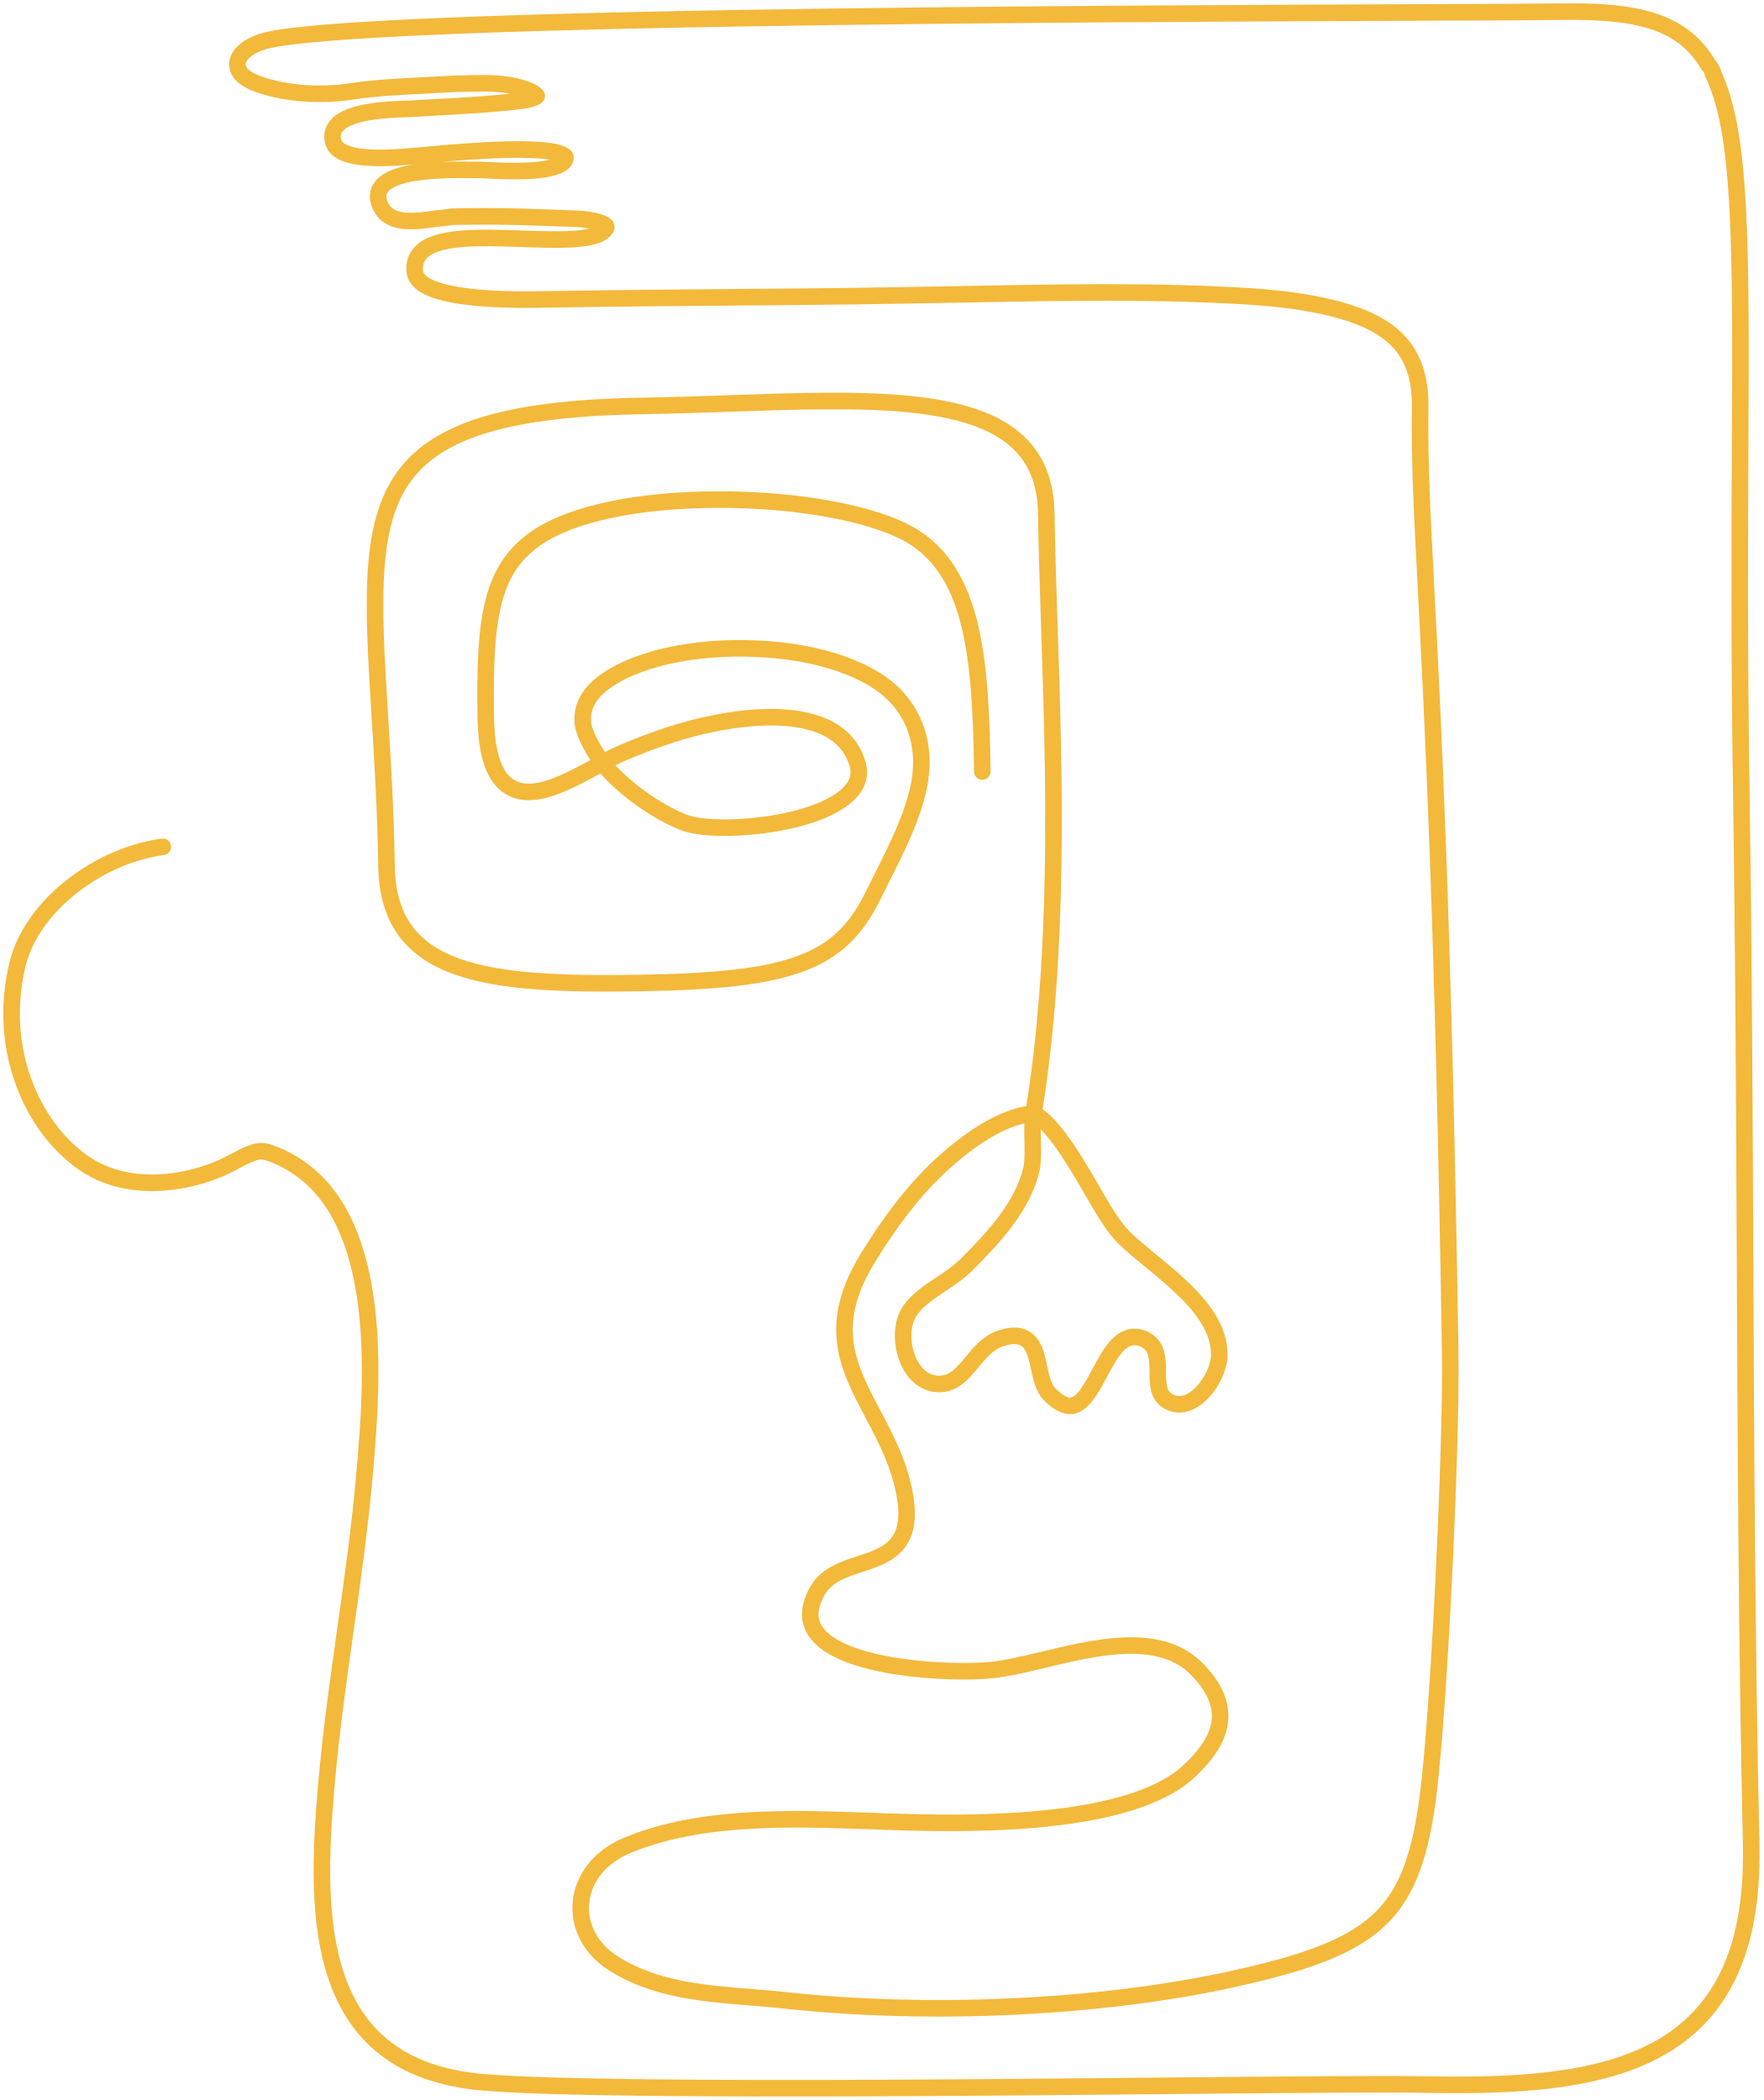
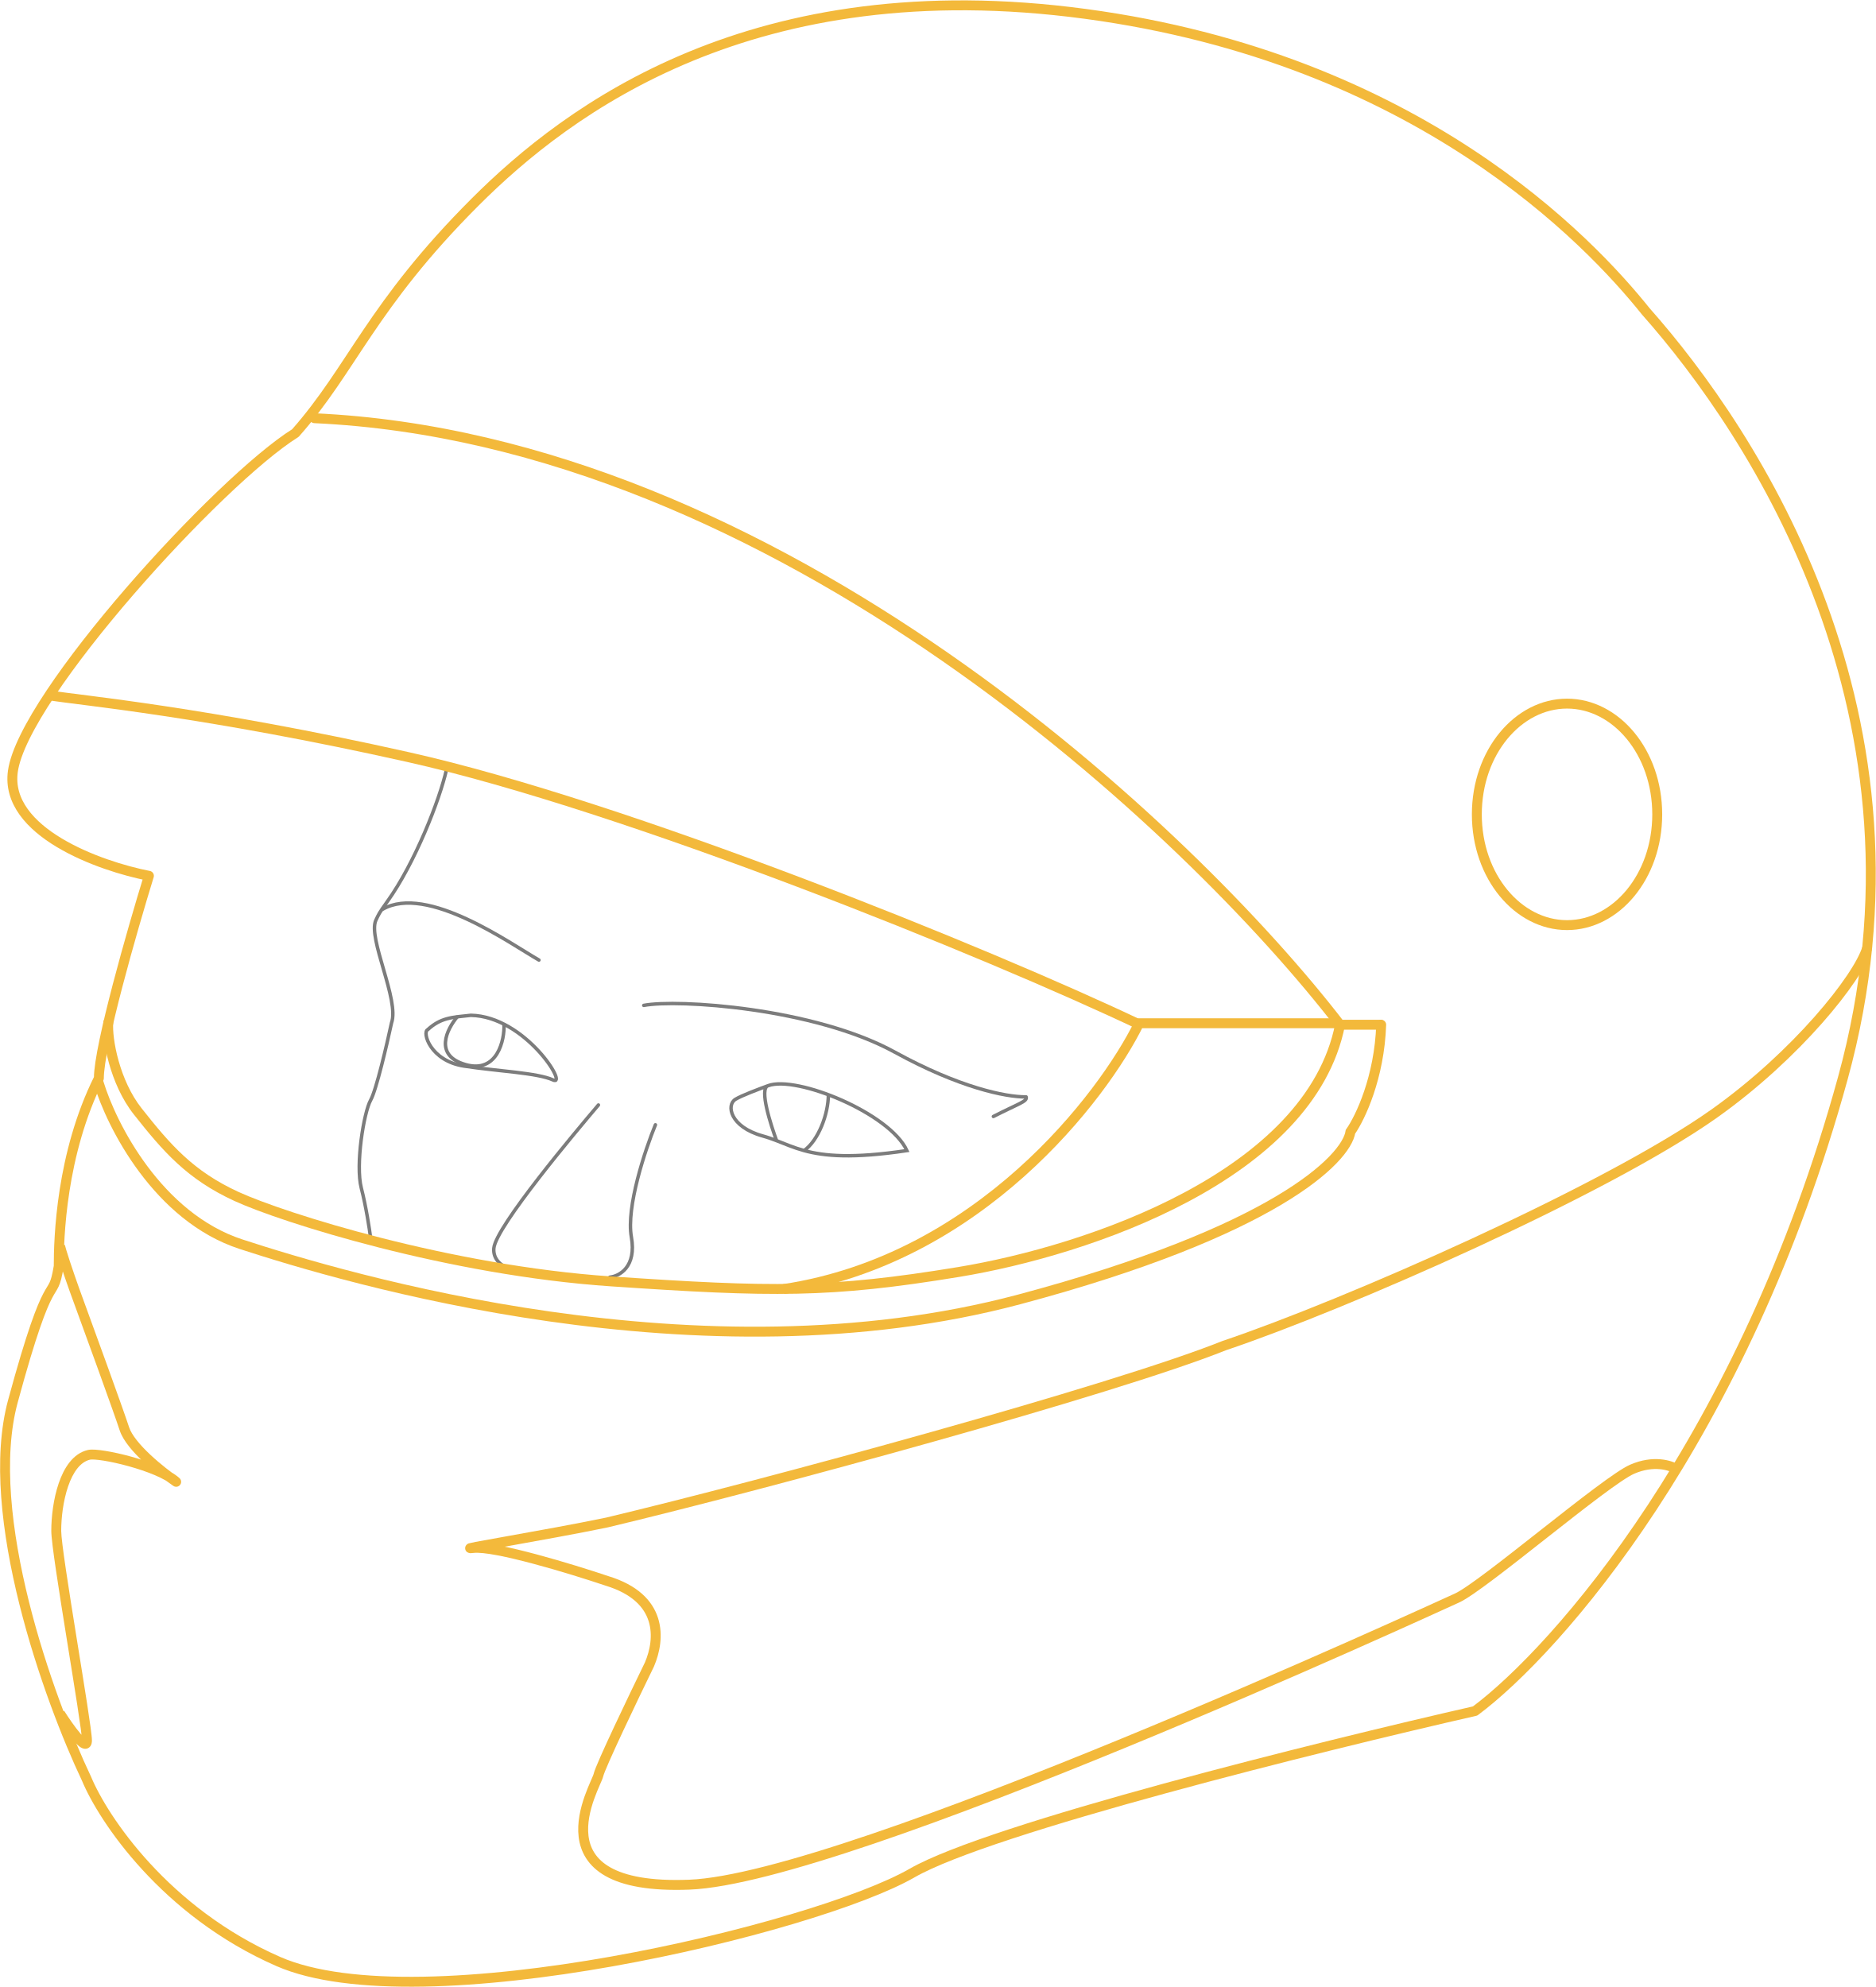
- <svg xmlns="http://www.w3.org/2000/svg" width="100%" viewBox="0 0 2131 2538" fill="none">
-   <path d="M1249.1 1345.81C1271.41 1355.98 1300.12 1404.42 1318.78 1436.81C1332.6 1460.77 1345.64 1483.39 1359.17 1496.43C1368.26 1505.19 1379.26 1514.23 1390.9 1523.82C1430.22 1556.17 1474.78 1592.83 1473.54 1639.03C1473.09 1655.99 1459.41 1682.27 1440.49 1692.87C1430.46 1698.49 1420.8 1698.69 1411.73 1693.47C1399.48 1686.42 1399.37 1672.57 1399.25 1657.91C1399.13 1643.05 1399 1626.21 1383.4 1618.75C1379.14 1616.71 1374.97 1615.73 1370.92 1615.79C1363.78 1615.9 1357 1619.25 1350.62 1625.79C1342.56 1634.1 1335.76 1646.82 1329.17 1659.14C1319.22 1677.75 1308.93 1696.99 1295.62 1698.97C1288.02 1700.11 1278.93 1695.46 1268.62 1685.17C1261.16 1677.71 1258.41 1664.98 1255.76 1652.67C1252.53 1637.7 1249.49 1623.55 1238.16 1617.33C1230.6 1613.17 1220.62 1613.46 1207.68 1618.22C1193.73 1623.35 1184.13 1634.93 1174.82 1646.13C1162.97 1660.42 1151.77 1673.91 1132.7 1672.59C1116.29 1671.46 1106.46 1660.35 1101.12 1651.25C1090.33 1632.89 1088.36 1607.14 1096.41 1590.02C1103.81 1574.29 1121.09 1562.78 1137.8 1551.65C1148.14 1544.75 1158.84 1537.63 1166.94 1529.58C1200.46 1496.31 1237.02 1457.07 1246.65 1412.3C1250.41 1394.77 1245.93 1364.3 1249.1 1345.81ZM1249.1 1345.81C1211.81 1348.73 1167.73 1378.46 1130.01 1415.03C1102.53 1441.69 1075.16 1477.22 1048.64 1520.63C998.731 1602.39 1024.85 1651.89 1055.09 1709.19C1071.01 1739.35 1087.46 1770.53 1093.82 1808.71C1098.37 1836.06 1094.7 1854.95 1082.29 1868.19C1071.41 1879.81 1055.16 1885.09 1039.45 1890.21C1018.7 1896.95 997.251 1903.94 986.384 1925.33C977.064 1943.67 976.891 1958.95 985.851 1972.03C1016.74 2017.15 1148.82 2023.35 1198.7 2018.35L1199.01 2018.33C1199.01 2018.33 1199.08 2018.31 1199.09 2018.31C1217.1 2016.46 1238.69 2011.3 1261.56 2005.82C1292.94 1998.3 1328.53 1989.78 1360.89 1988.82C1398.77 1987.71 1426.82 1997.07 1446.72 2017.46C1465.84 2037.07 1474.96 2055.9 1474.61 2075.01C1474.22 2095.79 1462.52 2116.47 1437.74 2140.07C1408.12 2168.31 1353.38 2187.29 1275.04 2196.5C1210.13 2204.13 1143.74 2203.51 1099.45 2202.39C1084.41 2202.02 1069.32 2201.47 1053.34 2200.9C956.09 2197.41 845.864 2193.43 757.304 2230.61C725.291 2244.03 704.637 2269.95 702.05 2299.91C699.597 2328.29 714.131 2355.46 740.917 2372.63C790.597 2404.46 849.917 2409.22 907.277 2413.82C921.224 2414.94 935.637 2416.1 949.677 2417.63L950.01 2417.67C1124.42 2436.63 1331.02 2426.78 1489.13 2391.95C1567.25 2374.75 1626.94 2356.38 1664.37 2322.66C1697.62 2292.69 1715.29 2249.79 1725.36 2174.62C1739.13 2071.69 1754.38 1747.89 1752.68 1636.85C1744.72 1118.5 1731.42 863.648 1723.48 711.368C1718.64 618.328 1715.42 556.861 1716.36 493.381C1716.9 456.528 1707.93 430.168 1688.14 410.421C1673 395.288 1651.06 383.821 1621.12 375.328C1573 361.701 1522.01 358.434 1472.3 356.181C1354.9 350.874 1237.05 354.541 1119.61 356.488C1092.25 356.941 1063.96 357.408 1034.48 357.861C1002.18 358.354 963.437 358.661 918.584 359.008C847.864 359.554 759.837 360.248 643.917 362.021C630.731 362.234 596.717 362.301 565.864 358.594C523.691 353.528 502.544 343.408 501.21 327.661C500.464 318.674 502.984 311.061 508.704 305.048C527.744 285.035 580.064 286.834 630.664 288.568C673.104 290.021 716.984 291.514 729.704 278.994C731.971 276.754 733.144 274.741 732.757 273.741C732.597 273.354 730.851 269.781 717.371 266.914C709.051 265.141 700.064 264.474 696.05 264.354C682.184 263.941 667.904 263.394 654.091 262.848C618.771 261.474 582.224 261.048 547.491 261.901C542.891 262.021 534.21 264.048 527.144 264.141C503.504 267.781 473.131 271.768 461.491 252.034C456.157 242.981 455.531 234.834 459.624 227.834C472.211 206.288 527.984 204.528 575.157 205.408C578.424 205.474 580.997 205.514 582.757 205.514C584.331 205.514 587.117 205.648 590.971 205.848C609.677 206.794 666.637 209.688 680.744 196.074C682.57 194.301 683.411 192.434 683.371 190.208C683.371 189.981 683.357 189.448 682.371 188.554C678.544 185.114 664.224 179.528 611.277 180.848C577.277 181.688 539.984 185.074 519.944 186.888C516.224 187.234 513.051 187.514 510.531 187.728C509.157 187.848 507.451 188.008 505.464 188.194C492.904 189.381 469.504 191.581 448.438 190.608C420.144 189.301 405.09 182.648 402.41 170.274C400.997 163.661 402.291 157.701 406.291 152.568C420.677 134.101 468.504 132.421 491.491 131.608C494.597 131.501 497.277 131.408 499.117 131.288C509.931 130.608 521.024 130.008 531.744 129.421C564.264 127.634 597.877 125.794 630.277 121.661C645.09 119.781 648.211 116.554 648.691 115.928C648.237 114.834 644.797 111.021 632.997 107.181C608.384 99.181 584.837 100.594 558.731 101.061C556.317 101.114 553.877 101.154 551.424 101.194C504.917 103.888 459.624 104.996 426.064 110.288C386.064 116.594 344.757 112.581 315.571 102.901C296.477 96.581 286.85 88.074 286.944 77.634C287.077 64.314 303.41 54.528 317.344 50.208C359.224 37.221 555.544 27.701 900.864 21.914C1186.8 17.114 1514.36 15.848 1710.08 15.088C1797.2 14.754 1860.16 14.501 1886.56 14.101C1927.5 13.474 1957.85 15.754 1982.05 21.274C2009 27.421 2029.85 38.088 2045.78 53.848C2052.72 60.701 2058.82 68.594 2064.21 77.661C2066.98 80.754 2069.13 84.328 2070.58 88.408L2070.08 88.581C2104.81 160.114 2104.18 294.488 2103.05 541.354C2102.53 651.834 2101.9 789.314 2104.41 952.981C2107.28 1139.51 2108.13 1329.18 2108.94 1512.61C2110 1747.25 2111.09 1989.89 2116.41 2228.41C2118.57 2325.11 2096.98 2394.86 2050.41 2441.61C2018.08 2474.06 1973.42 2495.65 1913.89 2507.59C1877.54 2514.89 1835.9 2518.75 1783.01 2519.57C1765.85 2519.82 1747.5 2519.77 1727.77 2519.41C1672.01 2518.37 1546.21 2519.55 1400.53 2520.94C1363.01 2521.29 1325.5 2521.65 1287.98 2521.98C1224.5 2522.54 1161.01 2523.03 1097.53 2523.37C1034.97 2523.7 972.424 2523.9 909.864 2523.77C854.171 2523.66 798.477 2523.33 742.784 2522.41C691.21 2521.55 639.544 2520.65 588.104 2516.93C554.584 2514.51 525.037 2507.55 500.264 2496.26C476.984 2485.65 457.184 2470.85 441.41 2452.29C379.984 2379.98 385.237 2258.99 394.971 2151.26C400.544 2089.65 409.157 2028.63 417.477 1969.63C425.877 1910.15 434.557 1848.65 440.197 1786.07C446.931 1711.51 452.904 1625.63 438.451 1549.85C430.05 1505.83 414.157 1460.83 381.864 1428.51C368.024 1414.66 351.53 1403.73 333.477 1396.17C321.384 1391.1 314.771 1389.29 302.384 1394.41C289.637 1399.69 278.01 1407.27 265.277 1412.58C246.984 1420.19 227.664 1425.5 207.997 1427.95C179.051 1431.58 136.93 1430.57 100.65 1405.22C68.891 1383.03 43.211 1348.19 28.331 1307.11C12.131 1262.43 9.61 1213.58 21.05 1165.86C30.704 1125.54 61.544 1086.21 105.65 1057.95C134.624 1039.39 166.197 1027.58 196.717 1023.46M1249.1 1345.81C1250.58 1345.7 1250.03 1356.87 1251.5 1357M1249.1 1345.81C1281.13 1149.43 1274.05 934.381 1268.25 758.141C1266.65 709.474 1265.14 663.501 1264.49 620.594C1263.92 583.848 1252.96 555.808 1230.96 534.888C1203.56 508.834 1159.6 493.888 1092.6 487.834C1032.01 482.381 960.011 484.888 883.771 487.554C849.677 488.741 814.424 489.968 779.157 490.515C702.277 491.688 642.731 498.168 597.131 510.301C553.064 522.021 520.864 539.368 498.664 563.354C473.184 590.861 459.757 627.194 455.104 681.141C450.784 731.274 454.584 792.954 458.997 864.381C462.317 918.168 466.091 979.128 467.117 1046.46C468.077 1108.87 495.01 1147.5 551.877 1167.99C603.69 1186.67 677.317 1189.54 771.917 1188.09C957.491 1185.23 1015.82 1163.29 1055.66 1081.37C1059.18 1074.11 1062.89 1066.77 1066.8 1058.98C1083.69 1025.45 1102.82 987.421 1110.46 950.421C1121.04 899.248 1104.13 851.288 1059.97 822.914C1047.3 814.781 1033.53 808.448 1019.41 803.314C985.13 790.861 948.41 785.328 912.077 783.888C835.837 780.874 765.237 797.128 727.85 826.301C709.73 840.434 701.984 857.328 704.85 876.514C706.704 888.861 719.09 909.728 728.077 922.248M1249.1 1345.81C1246.88 1345.55 1246.29 1345.63 1244 1345.81M728.077 922.248C753.89 953.781 795.651 982.154 827.037 994.181C863.131 1008.01 983.411 999.088 1024.65 960.341C1036.84 948.874 1040.57 936.341 1036.06 921.981C1029.28 900.341 1013.89 884.848 990.331 875.941C948.424 860.088 891.144 867.714 850.451 876.914C813.69 885.221 775.611 899.688 745.771 912.728C739.037 915.661 733.544 919.368 728.077 922.248ZM728.077 922.248C728.077 922.248 717.744 927.754 717.064 928.114C691.677 941.754 663.784 956.728 639.971 957.101C631.624 957.221 623.784 955.554 616.717 951.421C597.584 940.194 587.904 912.808 587.131 867.701C586.144 809.101 587.384 762.701 596.664 726.728C605.824 691.221 622.584 667.061 651.01 648.394C693.97 620.168 773.197 603.914 868.371 603.781C957.184 603.648 1042.33 618.061 1090.58 641.394C1111.77 651.634 1128.66 666.034 1142.24 685.434C1154.6 703.114 1163.94 724.634 1170.8 751.221C1184.18 803.128 1186.25 869.208 1187.22 932.434M1132.02 1682.46CLL948.917 2427.49M196.717 1023.46C199.557 1040.33 204.264 1065.61 207.691 1079.78C213.957 1105.62 221.264 1126.97 229.424 1143.21C238.771 1161.82 249.557 1174.35 261.491 1180.45C275.691 1187.7 291.397 1186.13 308.171 1175.75C341.437 1155.18 343.877 1129.09 340.064 1110.83C331.144 1068.13 280.397 1028.73 242.691 1023.34C231.051 1021.69 209.104 1022.45 196.717 1023.46ZM196.717 1023.46C191.784 991.994 187.851 956.208 184.971 916.461" stroke="#F3B93B" stroke-width="20" stroke-linecap="round" stroke-linejoin="round" class="face-logo" />
+ <svg xmlns="http://www.w3.org/2000/svg" width="100%" viewBox="0 0 3785 4010" fill="none">
+   <path d="M1087.5 1937.5C1030.5 1905 861.5 1783.5 772 1835M1299 2029C1366.5 2016 1642.5 2033.84 1805.5 2123.34C1935.9 2194.94 2029.67 2214.16 2070.5 2213.66C2073.67 2222.83 2056.1 2226.76 2004.5 2253.16" stroke="#7C7C7C" stroke-width="7" stroke-linecap="round" stroke-linejoin="round" class="helmet-1" />
+   <path d="M1322.5 2270C1301.83 2320.33 1263.2 2436.1 1274 2496.5C1284.8 2556.9 1249.5 2575.67 1230.5 2577.5" stroke="#7C7C7C" stroke-width="7" stroke-linecap="round" stroke-linejoin="round" class="helmet-2" />
+   <path d="M1017 2067.5C1018.33 2097.33 1004.3 2166.9 939.5 2148.5C874.7 2130.1 901.333 2077.17 923.5 2051" stroke="#7C7C7C" stroke-width="7" class="helmet-3" />
+   <path d="M1550 2191C1607 2169.89 1795.25 2246.46 1830 2322C1720.42 2338.45 1663.24 2333.13 1622.56 2322M1550 2191C1530.5 2198.22 1496.93 2210.66 1484 2218.5C1465.37 2229.79 1472.5 2274 1539 2292.5C1548.97 2295.27 1558.07 2298.54 1567 2301.99M1550 2191C1530.99 2196 1555.67 2271.16 1567 2301.99M1671.5 2209.28C1671.5 2248.28 1651.44 2301.45 1622.56 2322M1622.56 2322C1601.23 2316.16 1584.43 2308.72 1567 2301.99" stroke="#7C7C7C" stroke-width="7" class="helmet-4" />
+   <path d="M1207.5 2230C1162.17 2283.29 1000.61 2475.35 996.5 2519C994.571 2539.48 1009 2559.5 1046.5 2565C1076.5 2569.4 1166 2572.83 1232 2584" stroke="#7C7C7C" stroke-width="7" stroke-linecap="round" stroke-linejoin="round" class="helmet-5" />
+   <path d="M936.5 2151.5C868 2141 851.5 2083 863 2078C889.35 2053.78 911.728 2053.06 950 2049C1060 2051 1147.5 2194 1116 2179.5C1084.5 2165 1005 2162 936.5 2151.5Z" stroke="#7C7C7C" stroke-width="7" class="helmet-6" />
+   <path d="M900.999 1553C886.879 1615.01 837.27 1741.76 781.501 1819.5C765 1842.5 764.167 1845 758.5 1857C741.5 1893 806.5 2018.5 790 2064.5C780.667 2108 759.2 2200 748 2220C734 2245 717 2351 729 2397.5C738.6 2434.7 745.667 2481 748 2499.5" stroke="#7C7C7C" stroke-width="7" class="helmet-7" />
+   <path d="M1840.5 3780C1997.7 3689.6 2663.33 3524.33 2976.5 3453C3140.33 3331 3518.1 2904.8 3718.5 2176C3918.9 1447.2 3538.17 873.5 3321 628.5C3207.33 486.5 2860 118 2190 28C1520 -62 1146 220.493 958.5 407.995C749 617.495 711 743.996 596 873.996C443 969.496 47.5 1403 26 1556.5C8.8 1679.3 201.833 1748.33 300.5 1767.5C266.833 1876.83 199.5 2111.6 199.5 2176C123 2329.5 118.5 2500 118.5 2555.5C105 2636.5 103.5 2542.5 26 2828C-36 3056.4 99.167 3430.83 174.5 3589.5C208.333 3670.83 333.1 3858.5 561.5 3958.5C847 4083.5 1644 3893 1840.5 3780Z" stroke="#F3B93B" stroke-width="20" stroke-linejoin="round" class="helmet-8" />
+   <path d="M199 2185C224.833 2270.83 318.5 2456.2 486.5 2511C696.5 2579.5 1412.5 2794 2056 2622.5C2570.8 2485.3 2716.5 2339.67 2725 2284C2745 2255.33 2783.4 2174.4 2787 2068" stroke="#F3B93B" stroke-width="20" stroke-linecap="round" class="helmet-9" />
+   <path d="M634.958 834.008C629.441 833.755 624.764 838.023 624.511 843.54C624.259 849.057 628.526 853.734 634.043 853.987L634.958 834.008ZM2785.5 2078C2791.02 2078 2795.5 2073.52 2795.5 2068C2795.5 2062.47 2791.02 2058 2785.5 2058V2078ZM228.469 2064.29C228.905 2058.78 224.795 2053.96 219.29 2053.53C213.784 2053.09 208.967 2057.2 208.531 2062.71L228.469 2064.29ZM278.001 2243L270.156 2249.2L278.001 2243ZM1233 2586L1232.33 2595.97L1233 2586ZM2711.92 2061.9C2561.17 1866.05 2276.75 1570.02 1912.88 1317.52C1549.05 1065.06 1104.94 855.526 634.958 834.008L634.043 853.987C1098.86 875.268 1539.33 1082.65 1901.47 1333.95C2263.56 1585.21 2546.5 1879.78 2696.08 2074.1L2711.92 2061.9ZM2704 2078H2785.5V2058H2704V2078ZM208.531 2062.71C207.073 2081.11 210.524 2112.43 220.074 2146.38C229.662 2180.46 245.689 2218.25 270.156 2249.2L285.845 2236.8C263.513 2208.55 248.455 2173.41 239.327 2140.96C230.16 2108.38 227.26 2079.55 228.469 2064.29L208.531 2062.71ZM270.156 2249.2C328.879 2323.48 377.089 2379.56 472.822 2423.58L481.179 2405.41C389.912 2363.44 344.122 2310.51 285.845 2236.8L270.156 2249.2ZM472.822 2423.58C567.427 2467.09 904.276 2573.77 1232.33 2595.97L1233.68 2576.02C908.049 2553.98 573.574 2447.9 481.179 2405.41L472.822 2423.58ZM1232.33 2595.97C1557.69 2618 1674.05 2620.04 1936.13 2576.86L1932.87 2557.13C1672.95 2599.95 1558.31 2598 1233.68 2576.02L1232.33 2595.97ZM1936.13 2576.86C2067.38 2555.24 2245.87 2506.22 2399.34 2424.19C2552.47 2342.34 2682.93 2226.39 2713.81 2069.93L2694.19 2066.06C2665.07 2213.6 2541.28 2325.65 2389.91 2406.55C2238.88 2487.28 2062.62 2535.76 1932.87 2557.13L1936.13 2576.86Z" fill="#F3B93B" class="helmet-10" />
+   <path d="M2298.5 2065V2055C2294.68 2055 2291.2 2057.17 2289.52 2060.6L2298.5 2065ZM2289.52 2060.6C2253.84 2133.36 2173.85 2251.54 2053.8 2358.88C1933.81 2466.16 1774.28 2562.18 1579.51 2591.61L1582.49 2611.39C1782.12 2581.22 1945.09 2482.9 2067.13 2373.79C2189.1 2264.74 2270.66 2144.48 2307.48 2069.4L2289.52 2060.6ZM2298.5 2075H2700V2055H2298.5V2075Z" fill="#F3B93B" class="helmet-11" />
+   <path d="M2303 2069.5C1990.17 1920.5 1261.5 1626.05 824 1528C413.5 1436 161.833 1413.5 101 1403.5" stroke="#F3B93B" stroke-width="20" class="helmet-12" />
+   <path d="M3344 1643.5C3344 1768.85 3260.77 1867 3162 1867C3063.23 1867 2980 1768.85 2980 1643.5C2980 1518.14 3063.23 1420 3162 1420C3260.77 1420 3344 1518.14 3344 1643.5Z" stroke="#F3B93B" stroke-width="20" class="helmet-13" />
+   <path d="M3383 2965C3371.17 2957.17 3336.7 2946.2 3293.5 2965C3239.5 2988.5 2992 3201.5 2940 3225C2888 3248.5 1710.5 3791 1391 3803.5C1071.5 3816 1202.5 3605 1207.5 3582.5C1211.5 3564.5 1277.83 3426 1310.5 3359C1332.33 3307.83 1338 3225 1225 3190.5C1153.17 3166.33 998.6 3119.2 955 3124C911.4 3128.8 1099.5 3098.5 1225 3072.5C1540 2997.33 2244.5 2806 2470.5 2715.5C2713.83 2633.67 3241.5 2401.77 3459.5 2247C3625 2129.5 3749.5 1973.5 3767.5 1913.5" stroke="#F3B93B" stroke-width="20" class="helmet-14" />
+   <path d="M179.5 2936L181.763 2945.74L179.5 2936ZM355.5 2990.5L349.868 2998.76C354.204 3001.72 360.086 3000.82 363.342 2996.7C366.598 2992.59 366.12 2986.66 362.248 2983.12L355.5 2990.5ZM150 2602.5L140.579 2605.85C140.589 2605.88 140.599 2605.91 140.609 2605.94L150 2602.5ZM112.553 3463.35C121.717 3477.81 135.65 3498.22 147.483 3511.97C150.463 3515.43 153.432 3518.62 156.257 3521.23C158.942 3523.71 162.073 3526.23 165.378 3527.74C168.409 3529.13 175.142 3531.09 180.726 3525.88C185.072 3521.82 185.5 3515.94 185.5 3512.5H165.5C165.5 3515.36 164.793 3513.39 167.081 3511.26C170.607 3507.97 174.359 3509.85 173.7 3509.55C173.315 3509.38 172.047 3508.59 169.835 3506.55C167.764 3504.63 165.339 3502.06 162.642 3498.93C151.767 3486.29 138.449 3466.85 129.447 3452.65L112.553 3463.35ZM185.5 3512.5C185.5 3507.75 184.412 3498.14 182.747 3485.77C181.038 3473.08 178.605 3456.7 175.696 3437.85C169.877 3400.15 162.119 3352.38 154.373 3304.28C146.622 3256.15 138.882 3207.68 133.08 3168.47C127.212 3128.82 123.5 3099.7 123.5 3089.5L103.5 3089.5C103.5 3101.55 107.538 3132.49 113.295 3171.4C119.118 3210.75 126.878 3259.35 134.627 3307.46C142.382 3355.62 150.124 3403.29 155.93 3440.9C158.833 3459.71 161.243 3475.95 162.925 3488.44C164.65 3501.25 165.5 3509.38 165.5 3512.5H185.5ZM123.5 3089.5C123.5 3063.05 127.53 3028.69 137.399 2999.86C147.514 2970.31 162.43 2950.23 181.763 2945.74L177.237 2926.26C147.071 2933.27 128.986 2962.69 118.477 2993.39C107.72 3024.81 103.5 3061.45 103.5 3089.5L123.5 3089.5ZM181.763 2945.74C182.917 2945.47 185.88 2945.26 191.113 2945.59C196.07 2945.9 202.292 2946.64 209.474 2947.8C223.823 2950.11 241.513 2953.99 259.692 2959.03C277.877 2964.07 296.352 2970.21 312.321 2976.99C328.508 2983.87 341.282 2991.05 348.752 2997.88L362.248 2983.12C352.218 2973.95 336.904 2965.7 320.138 2958.58C303.154 2951.37 283.81 2944.96 265.033 2939.76C246.249 2934.55 227.832 2930.5 212.654 2928.06C205.072 2926.83 198.174 2925.99 192.372 2925.63C186.844 2925.28 181.408 2925.29 177.237 2926.26L181.763 2945.74ZM361.132 2982.24C346.563 2972.31 323.858 2955.07 303.405 2935.88C293.184 2926.29 283.668 2916.34 276.044 2906.69C268.338 2896.93 262.981 2887.99 260.507 2880.4L241.493 2886.6C245.019 2897.41 251.996 2908.5 260.347 2919.08C268.78 2929.76 279.046 2940.45 289.72 2950.47C311.058 2970.49 334.604 2988.36 349.868 2998.76L361.132 2982.24ZM260.507 2880.4C248.436 2843.38 188.014 2677.28 159.391 2599.06L140.609 2605.94C169.32 2684.39 229.564 2850.02 241.493 2886.6L260.507 2880.4ZM159.421 2599.15C154.603 2585.61 147.38 2564.88 141.369 2546.72C138.36 2537.63 135.68 2529.26 133.761 2522.77C132.798 2519.52 132.056 2516.84 131.563 2514.83C130.966 2512.39 131 2511.94 131 2512.5H111C111 2514.76 111.638 2517.55 112.137 2519.58C112.739 2522.04 113.582 2525.07 114.583 2528.45C116.591 2535.23 119.349 2543.84 122.382 2553C128.454 2571.35 135.73 2592.23 140.579 2605.85L159.421 2599.15Z" fill="#F3B93B" class="helmet-15" />
</svg>
